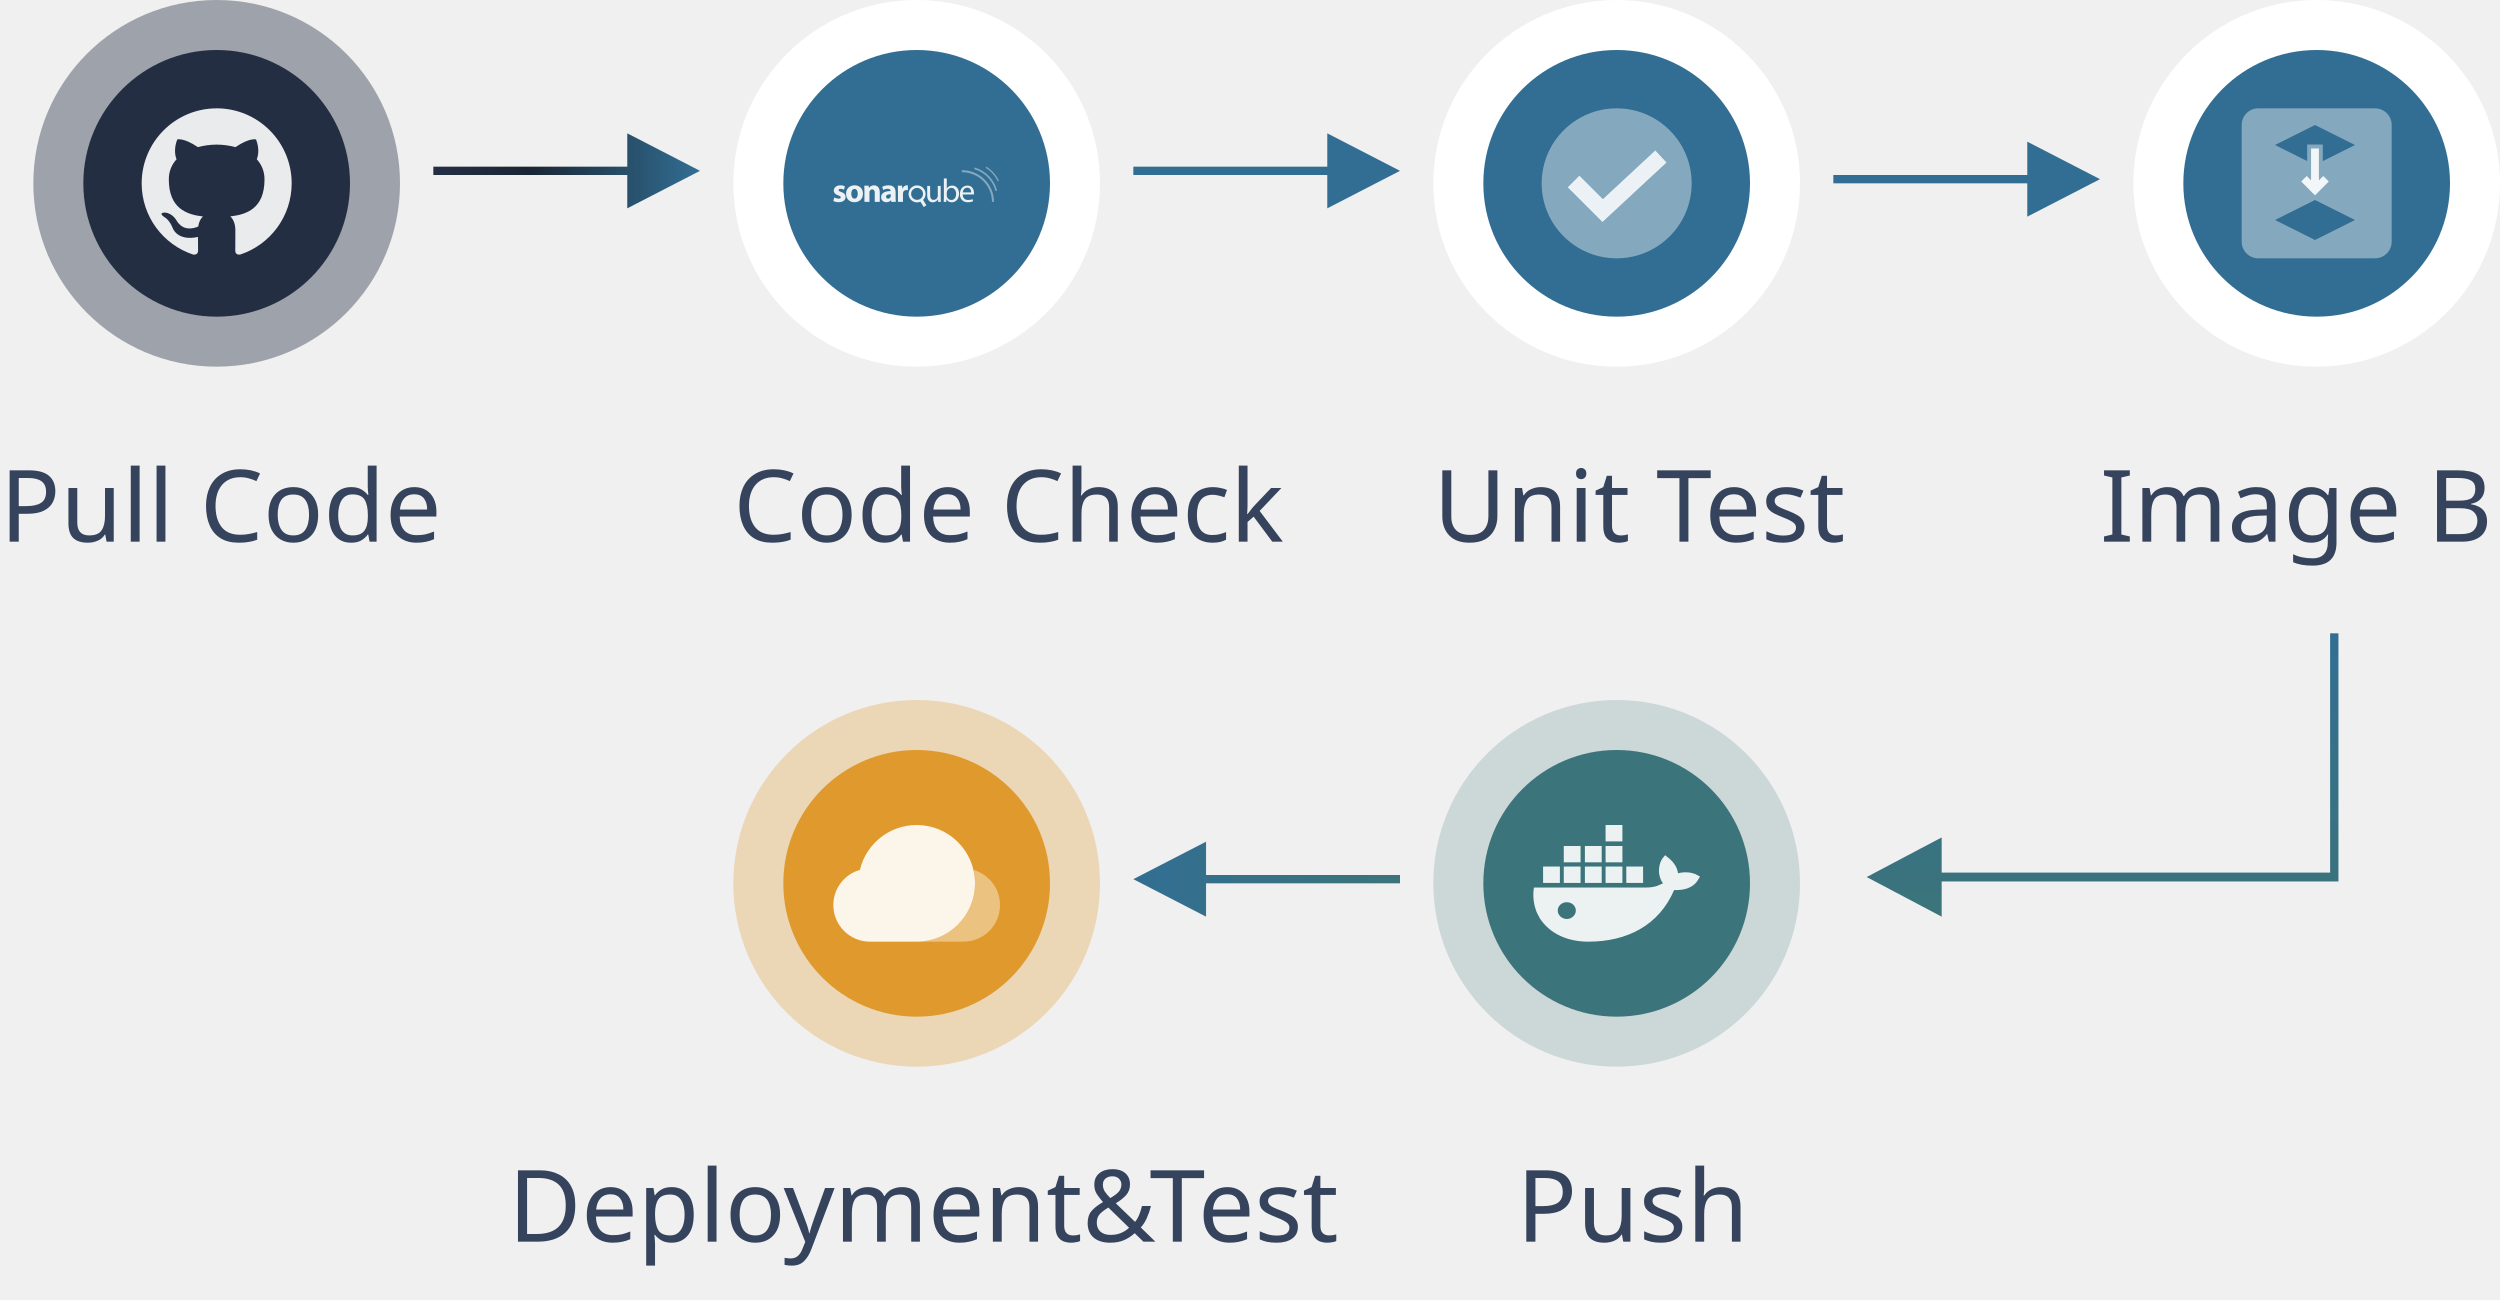
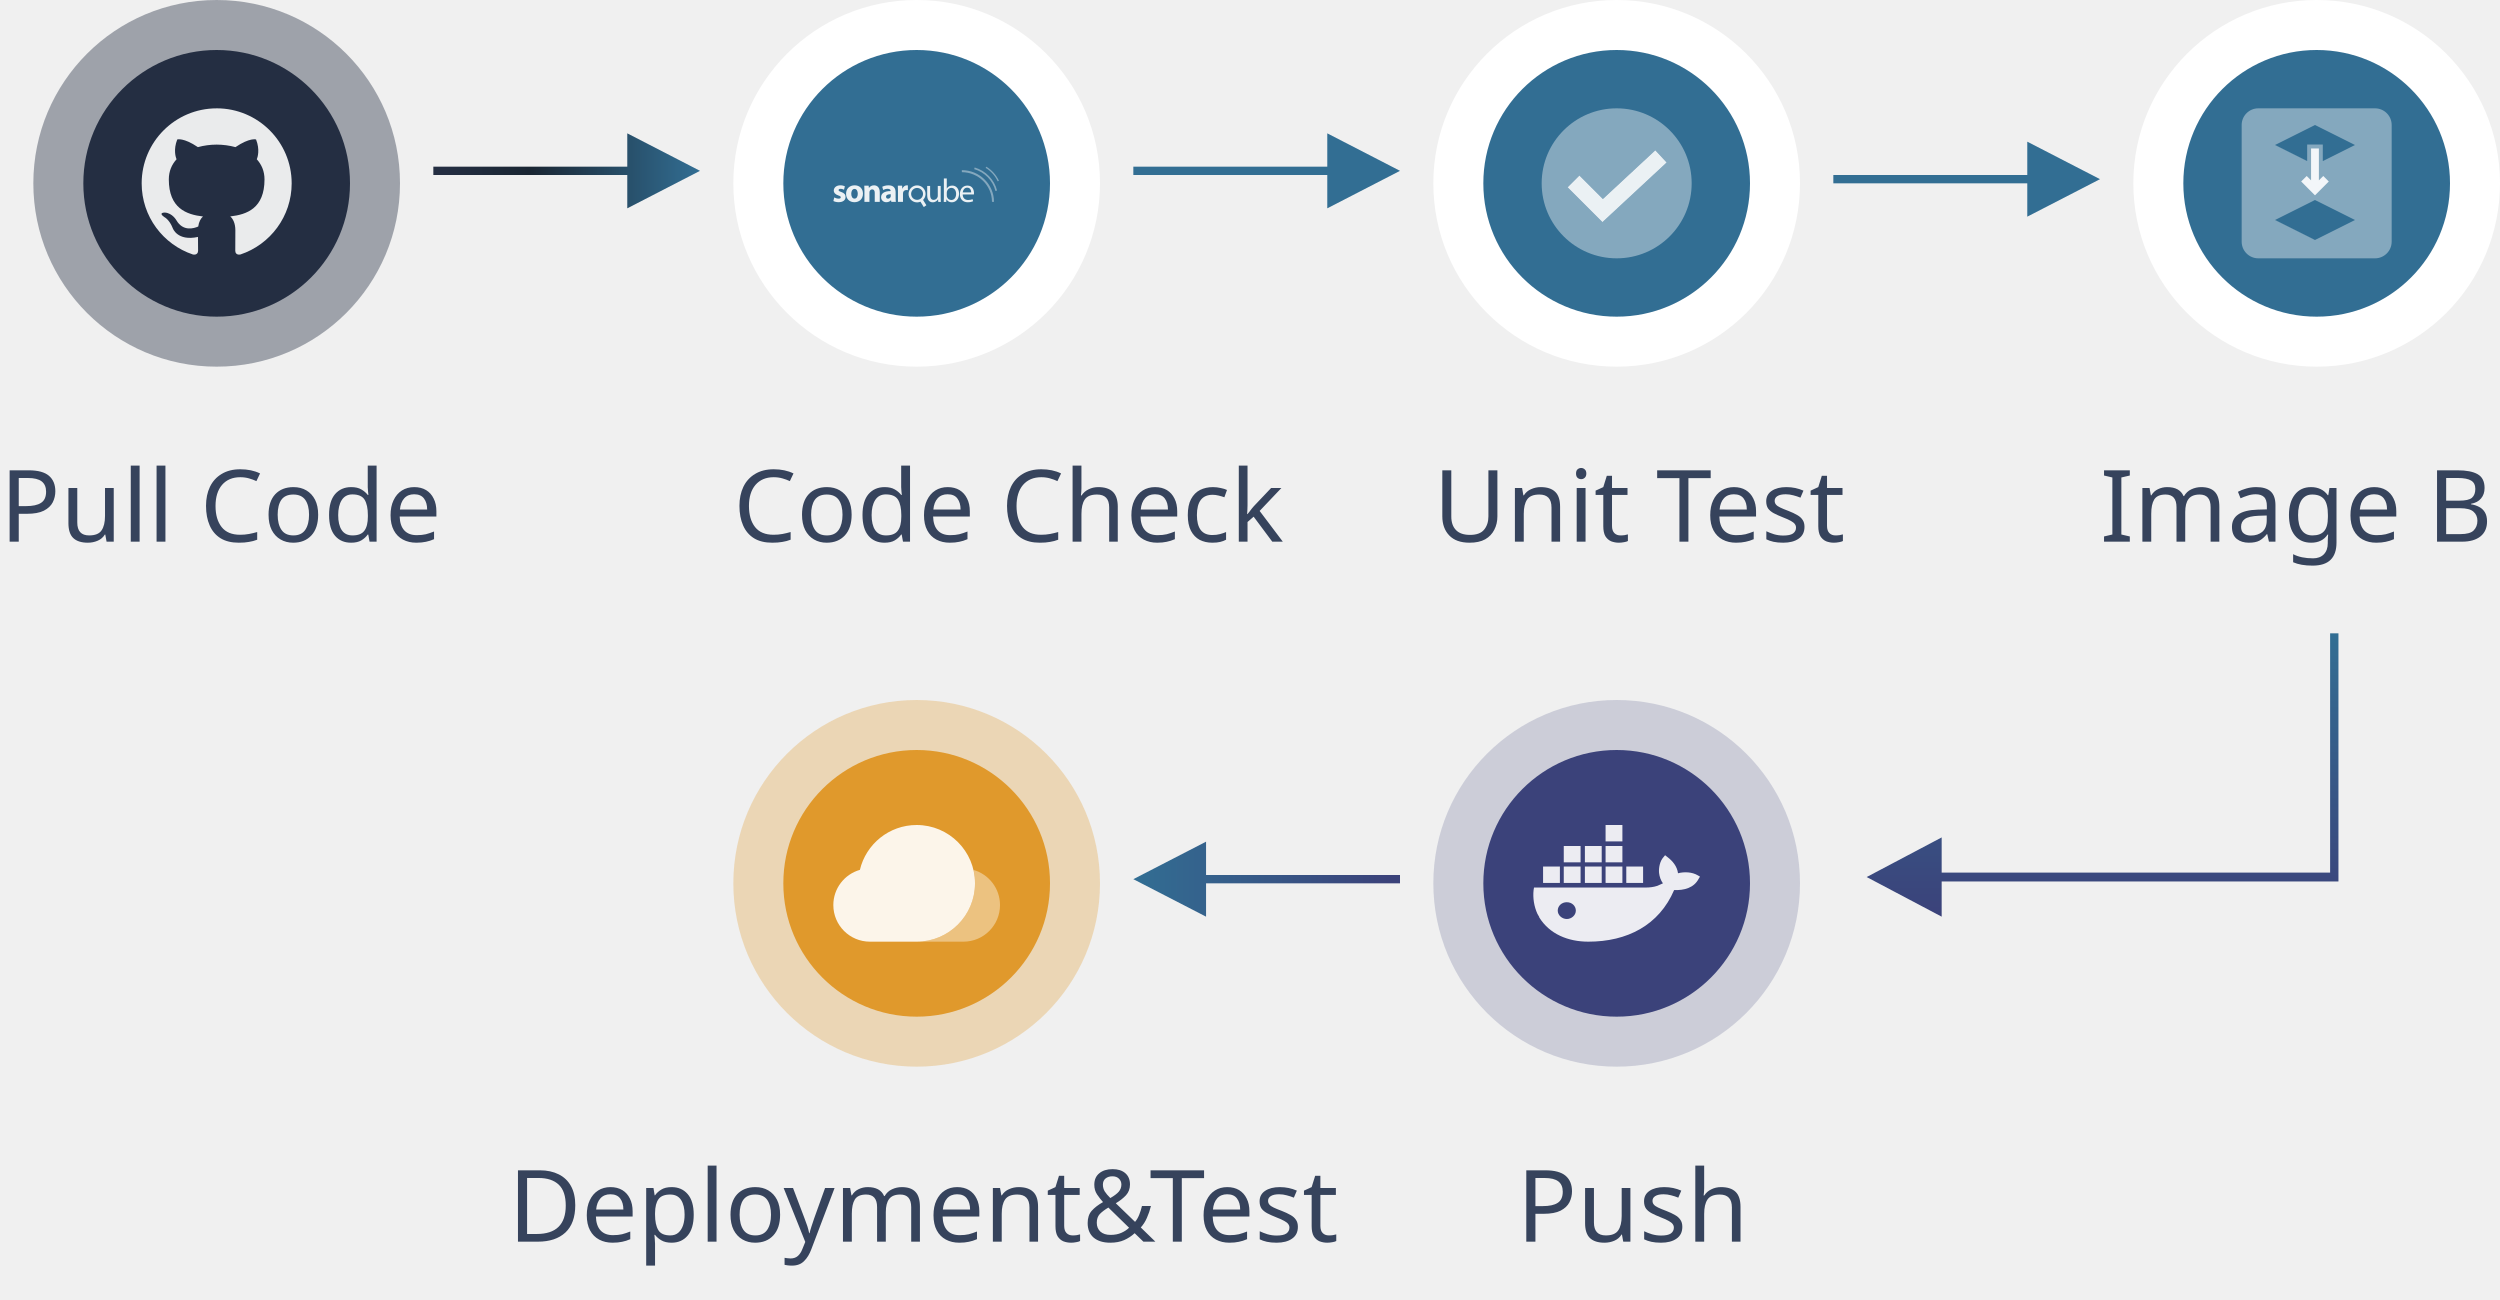
<svg xmlns="http://www.w3.org/2000/svg" width="300" height="156" viewBox="0 0 300 156">
  <defs>
    <linearGradient id="a20fwy1yia" x1="4.083%" x2="100%" y1="100%" y2="100%">
-       <stop offset="0%" stop-color="#3B747A" />
+       <stop offset="0%" stop-color="#3b427a" />
      <stop offset="100%" stop-color="#326E93" />
    </linearGradient>
    <linearGradient id="imu7404o1b" x1="50%" x2="50%" y1="0%" y2="100%">
      <stop offset="0%" stop-color="#326E93" />
-       <stop offset="100%" stop-color="#3B747A" />
+       <stop offset="100%" stop-color="#3b427a" />
    </linearGradient>
    <linearGradient id="d6ciaha8bc" x1="4.083%" x2="100%" y1="100%" y2="100%">
      <stop offset="0%" stop-color="#242E42" />
      <stop offset="33.628%" stop-color="#1A2633" />
      <stop offset="100%" stop-color="#326E93" />
    </linearGradient>
  </defs>
  <g fill="none" fill-rule="evenodd">
    <g>
      <g>
        <g>
          <g>
            <g fill-rule="nonzero" transform="translate(-547 -240) translate(75 208) translate(440) translate(32 32) translate(4)">
              <circle cx="22" cy="22" r="22" fill="#242E42" opacity=".4" />
              <circle cx="22" cy="22" r="16" fill="#242E42" />
              <g fill="#FFF" opacity=".9">
                <path d="M12 3.002c-4.97 0-9 4.03-9 9 0 3.976 2.578 7.349 6.154 8.539.45.083.616-.196.616-.433 0-.215-.01-.924-.013-1.675-2.504.544-3.031-1.062-3.031-1.062-.41-1.04-1-1.317-1-1.317-.816-.56.063-.547.063-.547.903.063 1.379.927 1.379.927.803 1.376 2.106.977 2.619.748.08-.582.314-.979.571-1.204-1.999-.227-4.1-.999-4.1-4.448 0-.982.352-1.785.927-2.415-.094-.227-.402-1.142.086-2.381 0 0 .756-.242 2.476.922.718-.199 1.487-.3 2.252-.303.765.004 1.536.104 2.255.303 1.718-1.164 2.472-.922 2.472-.922.49 1.24.183 2.155.09 2.381.576.63.925 1.433.925 2.415 0 3.457-2.106 4.218-4.11 4.44.324.28.612.827.612 1.666 0 1.204-.01 2.174-.01 2.47 0 .24.161.52.618.432C18.425 19.346 21 15.974 21 11.999 21 7.03 16.97 3 12 3v.002z" transform="translate(10 10)" />
              </g>
            </g>
            <g>
              <g transform="translate(-547 -240) translate(75 208) translate(440) translate(32 32) translate(172 84)">
-                 <circle cx="22" cy="22" r="22" fill="#3B747A" fill-rule="nonzero" opacity=".2" />
-                 <circle cx="22" cy="22" r="16" fill="#3B747A" fill-rule="nonzero" />
+                 <circle cx="22" cy="22" r="22" fill="#3b427a" fill-rule="nonzero" opacity=".2" />
+                 <circle cx="22" cy="22" r="16" fill="#3b427a" fill-rule="nonzero" />
                <g fill="#FFF" opacity=".9">
                  <g>
                    <path d="M4.014 11.28c-.569 0-1.086-.453-1.086-1.007 0-.554.466-1.007 1.086-1.007.621 0 1.087.453 1.087 1.007 0 .554-.517 1.008-1.087 1.008zm13.348-5.489c-.104-.805-.621-1.46-1.294-1.964l-.258-.201-.207.252c-.414.453-.57 1.259-.518 1.863.052.453.207.906.466 1.259-.207.1-.466.201-.673.302-.465.151-.93.202-1.396.202H.082l-.051.302c-.103.957.052 1.964.466 2.87l.207.353v.05C1.945 13.094 4.17 14 6.6 14c4.656 0 8.484-1.964 10.295-6.194 1.19.05 2.38-.252 2.949-1.36L20 6.194l-.259-.15c-.672-.404-1.603-.454-2.38-.253zm-6.674-.805H8.67V6.95h2.018V4.986zm0-2.468H8.67v1.964h2.018V2.518zm0-2.518H8.67v1.964h2.018V0zm2.483 4.986h-2.017V6.95h2.017V4.986zm-7.501 0H3.652V6.95H5.67V4.986zm2.535 0H6.187V6.95h2.018V4.986zm-5.018 0H1.169V6.95h2.018V4.986zm5.018-2.468H6.187v1.964h2.018V2.518zm-2.535 0H3.652v1.964H5.67V2.518z" transform="translate(10 10) translate(2 5)" />
                  </g>
                </g>
              </g>
              <text fill="#36435C" font-family="PingFangSC-Semibold, PingFang SC" font-size="12" font-weight="500" transform="translate(-547 -240) translate(75 208) translate(440) translate(32 32) translate(172 84)">
                <tspan x="10" y="65">Push</tspan>
              </text>
            </g>
            <g>
              <g transform="translate(-547 -240) translate(75 208) translate(440) translate(32 32) translate(81 84) translate(7)">
                <circle cx="22" cy="22" r="22" fill="#E0992C" fill-opacity=".3" fill-rule="nonzero" />
                <circle cx="22" cy="22" r="16" fill="#E0992C" fill-rule="nonzero" />
                <g fill="#FFF">
                  <path d="M12 19c3.866 0 7-3.134 7-7 0-.554-.064-1.093-.186-1.61C20.653 10.911 22 12.603 22 14.61 22 17.035 20.035 19 17.611 19H12z" opacity=".4" transform="translate(10 10)" />
                  <path d="M12 19H6.392C3.966 19 2 17.034 2 14.608c0-2.008 1.348-3.701 3.188-4.225C5.918 7.297 8.69 5 12 5c3.866 0 7 3.134 7 7s-3.134 7-7 7z" opacity=".9" transform="translate(10 10)" />
                </g>
              </g>
              <text fill="#36435C" font-family="PingFangSC-Semibold, PingFang SC" font-size="12" font-weight="500" transform="translate(-547 -240) translate(75 208) translate(440) translate(32 32) translate(81 84)">
                <tspan x="-20" y="65">Deployment&amp;Test</tspan>
              </text>
            </g>
            <path fill="url(#a20fwy1yia)" fill-rule="nonzero" d="M159.273 101L168 105.5 159.273 110 159.273 106 136 106 136 105 159.273 105z" transform="translate(-547 -240) translate(75 208) translate(440) translate(32 32) matrix(-1 0 0 1 304 0)" />
            <g transform="translate(-547 -240) translate(75 208) translate(440) translate(32 32) translate(88)">
              <circle cx="22" cy="22" r="22" fill="#FFF" />
              <circle cx="22" cy="22" r="16" fill="#326E93" fill-rule="nonzero" />
              <g fill="#FFF">
                <g>
                  <path d="M10.45 3.859c-.325.221-.77.136-.992-.19-.222-.326-.137-.771.189-.993.326-.222.771-.137.993.19.222.325.137.77-.19.993m.443-1.166c-.317-.466-.952-.587-1.418-.27-.466.317-.587.952-.27 1.418.28.413.81.555 1.251.362l.395.642.314-.213-.395-.641c.34-.34.404-.885.123-1.298" opacity=".9" transform="translate(10 10) translate(2 10)" />
                  <path d="M19.28 4.228h-.243c0-1.966-1.622-3.566-3.616-3.566V.418c2.128 0 3.86 1.709 3.86 3.81" opacity=".4" transform="translate(10 10) translate(2 10)" />
                  <path d="M19.45 2.916C19.156 1.683 18.156.654 16.903.294l.056-.196c1.323.38 2.378 1.467 2.687 2.771l-.198.047zm.274-1.157C19.422 1.1 18.907.526 18.276.142l.084-.14c.66.402 1.196 1.001 1.512 1.689l-.148.068z" opacity=".4" transform="translate(10 10) translate(2 10)" />
                  <path d="M.004 4.123c.147.08.374.14.628.14.555 0 .837-.267.837-.632-.004-.282-.155-.468-.524-.595-.238-.08-.313-.131-.313-.222 0-.096.083-.155.23-.155.162 0 .333.063.42.107l.104-.413c-.12-.06-.318-.115-.544-.115-.48 0-.79.274-.79.64-.004.225.15.444.556.579.222.071.281.123.281.222 0 .1-.075.159-.257.159-.18 0-.41-.076-.52-.143l-.108.428zm2.532.143c.516 0 1.02-.325 1.02-1.032 0-.587-.397-.996-.988-.996-.627 0-1.04.401-1.04 1.028s.437 1 1.004 1h.004zm.008-.432c-.254 0-.393-.25-.393-.58 0-.29.112-.583.397-.583.274 0 .385.294.385.58 0 .349-.147.583-.385.583h-.004zm1.187.389h.603v-1.12c0-.055.004-.11.02-.15.044-.111.143-.227.31-.227.218 0 .305.171.305.421v1.076h.603V3.076c0-.572-.297-.838-.694-.838-.326 0-.52.187-.6.314h-.011l-.028-.27h-.524c.008.175.016.377.016.619v1.322zm3.742-1.147c0-.457-.202-.838-.849-.838-.353 0-.619.1-.754.175l.111.385c.127-.076.337-.143.536-.143.298 0 .353.147.353.25v.024c-.686 0-1.139.238-1.139.742 0 .31.234.595.627.595.23 0 .429-.083.556-.238h.012l.035.195h.544c-.024-.108-.032-.286-.032-.469v-.678zm-.583.44c0 .036-.004.072-.012.103-.04.123-.167.223-.313.223-.135 0-.239-.076-.239-.23 0-.23.246-.306.564-.306v.21zm.865.707h.603v-.98c0-.052.004-.096.012-.136.04-.19.19-.305.413-.305.067 0 .115.008.163.016V2.25c-.044-.008-.072-.012-.127-.012-.19 0-.425.12-.524.405h-.016l-.024-.361H7.74c.012.167.016.353.016.639v1.302zM12.883 2.313h-.349v1.174c0 .068-.012.131-.032.179-.063.159-.226.321-.46.321-.313 0-.428-.25-.428-.615v-1.06h-.35v1.124c0 .67.361.841.663.841.341 0 .548-.202.635-.357h.008l.02.313h.31c-.013-.15-.017-.325-.017-.527V2.313zm.381 1.424c0 .17-.004.365-.015.496h.301l.02-.317h.008c.147.254.365.361.643.361.428 0 .865-.341.865-1.032 0-.58-.333-.976-.81-.976-.31 0-.531.135-.654.35h-.008V1.415h-.35v2.321zm.35-.619c0-.055.008-.103.02-.147.067-.262.29-.428.527-.428.373 0 .572.33.572.718 0 .44-.214.738-.584.738-.25 0-.456-.166-.523-.409-.008-.04-.012-.083-.012-.127v-.345zm3.254.218c.008-.04.012-.09.012-.162 0-.353-.163-.905-.79-.905-.56 0-.905.456-.905 1.036 0 .575.357.968.945.968.305 0 .52-.067.643-.123l-.064-.25c-.127.056-.282.1-.532.1-.349 0-.646-.195-.654-.664h1.345zm-1.341-.25c.027-.242.178-.567.535-.567.39 0 .484.345.48.567h-1.015z" opacity=".9" transform="translate(10 10) translate(2 10)" />
                </g>
              </g>
            </g>
            <g transform="translate(-547 -240) translate(75 208) translate(440) translate(32 32) translate(172)">
              <circle cx="22" cy="22" r="22" fill="#FFF" />
              <circle cx="22" cy="22" r="16" fill="#326E93" fill-rule="nonzero" />
              <g fill="#FFF">
                <path d="M12 3c4.97 0 9 4.03 9 9s-4.03 9-9 9-9-4.03-9-9 4.03-9 9-9zm4.64 5.034l-6.295 5.845-2.818-2.819-1.415 1.414 4.182 4.182L18 9.5l-1.36-1.466z" opacity=".4" transform="translate(10 10)" />
                <path d="M10.345 13.879L7.527 11.06 6.112 12.474 10.294 16.656 18 9.5 16.639 8.034z" opacity=".9" transform="translate(10 10)" />
              </g>
            </g>
            <g transform="translate(-547 -240) translate(75 208) translate(440) translate(32 32) translate(256)">
              <circle cx="22" cy="22" r="22" fill="#FFF" />
              <circle cx="22" cy="22" r="16" fill="#326E93" fill-rule="nonzero" />
              <g fill="#FFF">
                <path d="M19 3c1.105 0 2 .895 2 2v14c0 1.105-.895 2-2 2H5c-1.105 0-2-.895-2-2V5c0-1.105.895-2 2-2h14zm-7.203 11l-.208.104L7 16.4l4.797 2.398 4.8-2.398-4.8-2.399zm0-9L7 7.399l3.86 1.93V7.344h1.875v1.985l3.86-1.93L11.797 5z" opacity=".4" transform="translate(10 10)" />
                <path d="M11.329 7.816L12.266 7.816 12.266 11.643 12.792 11.118 13.454 11.78 11.797 13.438 10.14 11.78 10.803 11.118 11.329 11.643z" opacity=".9" transform="translate(10 10)" />
              </g>
            </g>
            <path fill="url(#imu7404o1b)" fill-rule="nonzero" d="M280.614 76L280.614 105.773 233 105.773 233 110 224 105.244 233 100.489 233 104.716 279.614 104.716 279.614 77.057 279.614 76z" transform="translate(-547 -240) translate(75 208) translate(440) translate(32 32)" />
            <path fill="url(#d6ciaha8bc)" fill-rule="nonzero" d="M75.273 16L84 20.5 75.273 25 75.273 21 52 21 52 20 75.273 20z" transform="translate(-547 -240) translate(75 208) translate(440) translate(32 32)" />
            <path fill="#326E93" fill-rule="nonzero" d="M159.273 16L168 20.5 159.273 25 159.273 21 136 21 136 20 159.273 20zM243.273 17L252 21.5 243.273 26 243.273 22 220 22 220 21 243.273 21z" transform="translate(-547 -240) translate(75 208) translate(440) translate(32 32)" />
            <text fill="#36435C" font-family="PingFangSC-Semibold, PingFang SC" font-size="12" font-weight="500" transform="translate(-547 -240) translate(75 208) translate(440) translate(32 32)">
              <tspan x="0" y="65">Pull Code</tspan>
            </text>
            <text fill="#36435C" font-family="PingFangSC-Semibold, PingFang SC" font-size="12" font-weight="500" transform="translate(-547 -240) translate(75 208) translate(440) translate(32 32)">
              <tspan x="88" y="65">Code Check</tspan>
            </text>
            <text fill="#36435C" font-family="PingFangSC-Semibold, PingFang SC" font-size="12" font-weight="500" transform="translate(-547 -240) translate(75 208) translate(440) translate(32 32)">
              <tspan x="172" y="65">Unit Test</tspan>
            </text>
            <text fill="#36435C" font-family="PingFangSC-Semibold, PingFang SC" font-size="12" font-weight="500" transform="translate(-547 -240) translate(75 208) translate(440) translate(32 32)">
              <tspan x="252" y="65">Image Build</tspan>
            </text>
          </g>
        </g>
      </g>
    </g>
  </g>
</svg>
